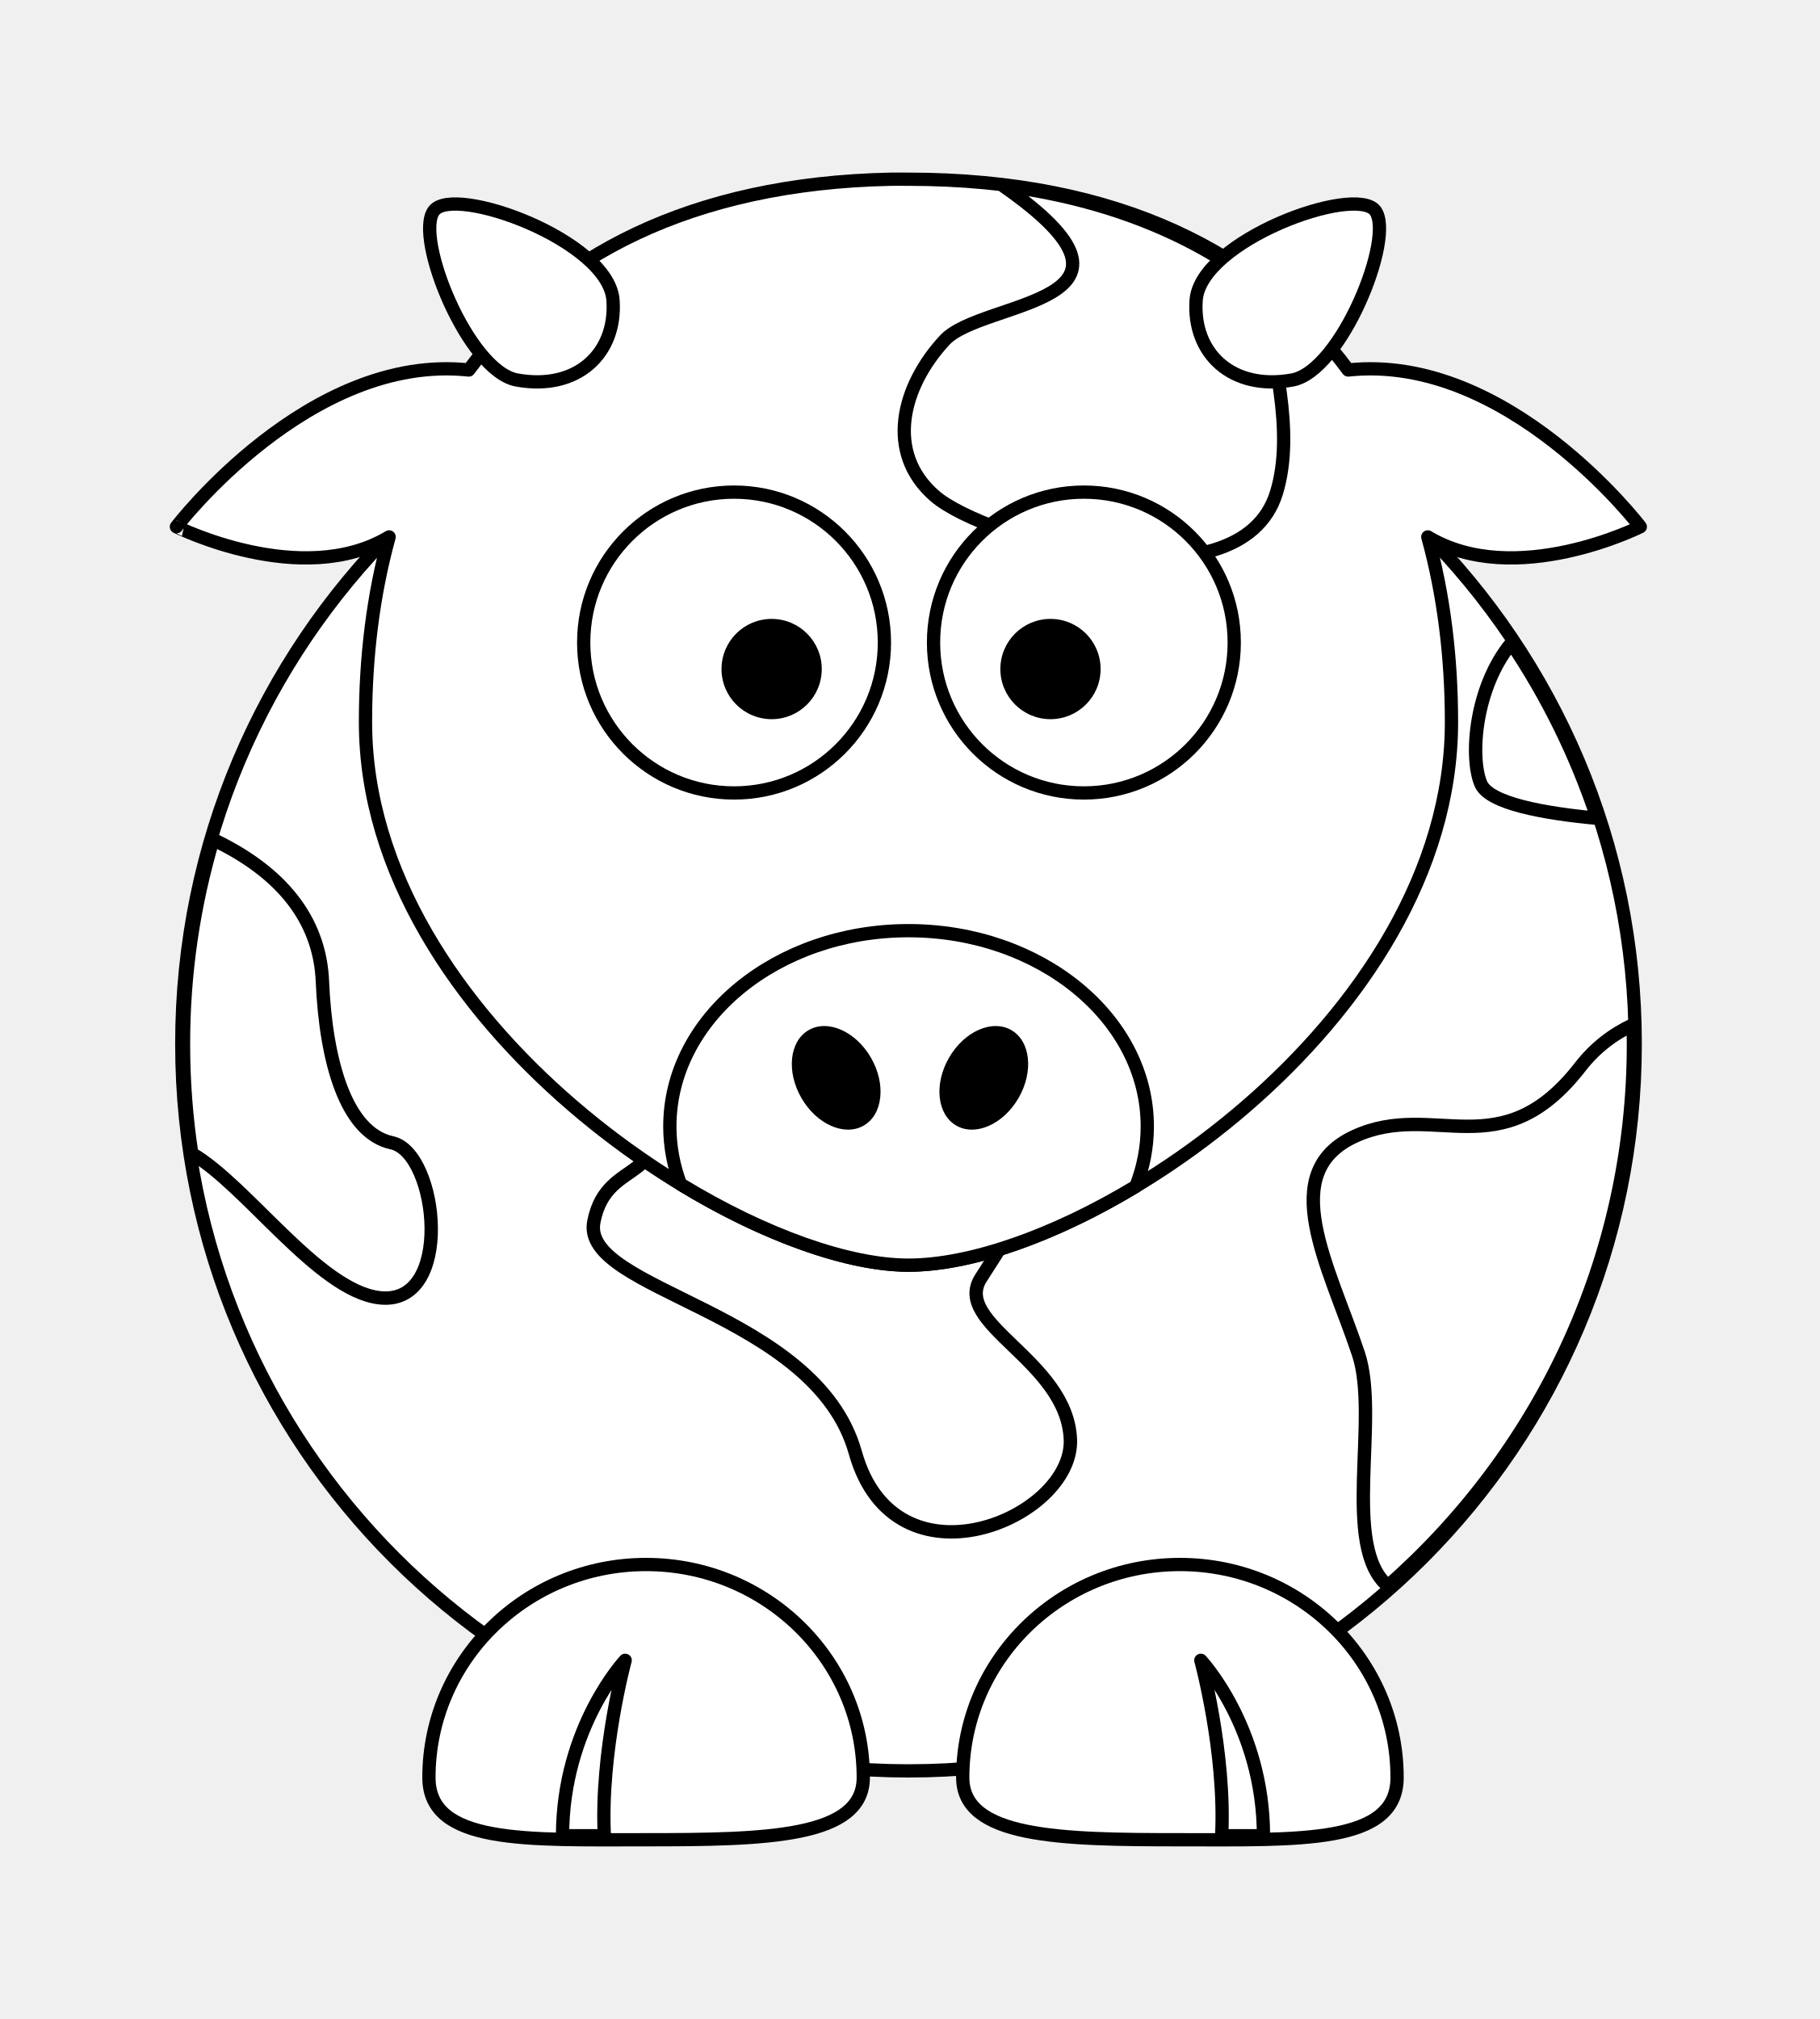
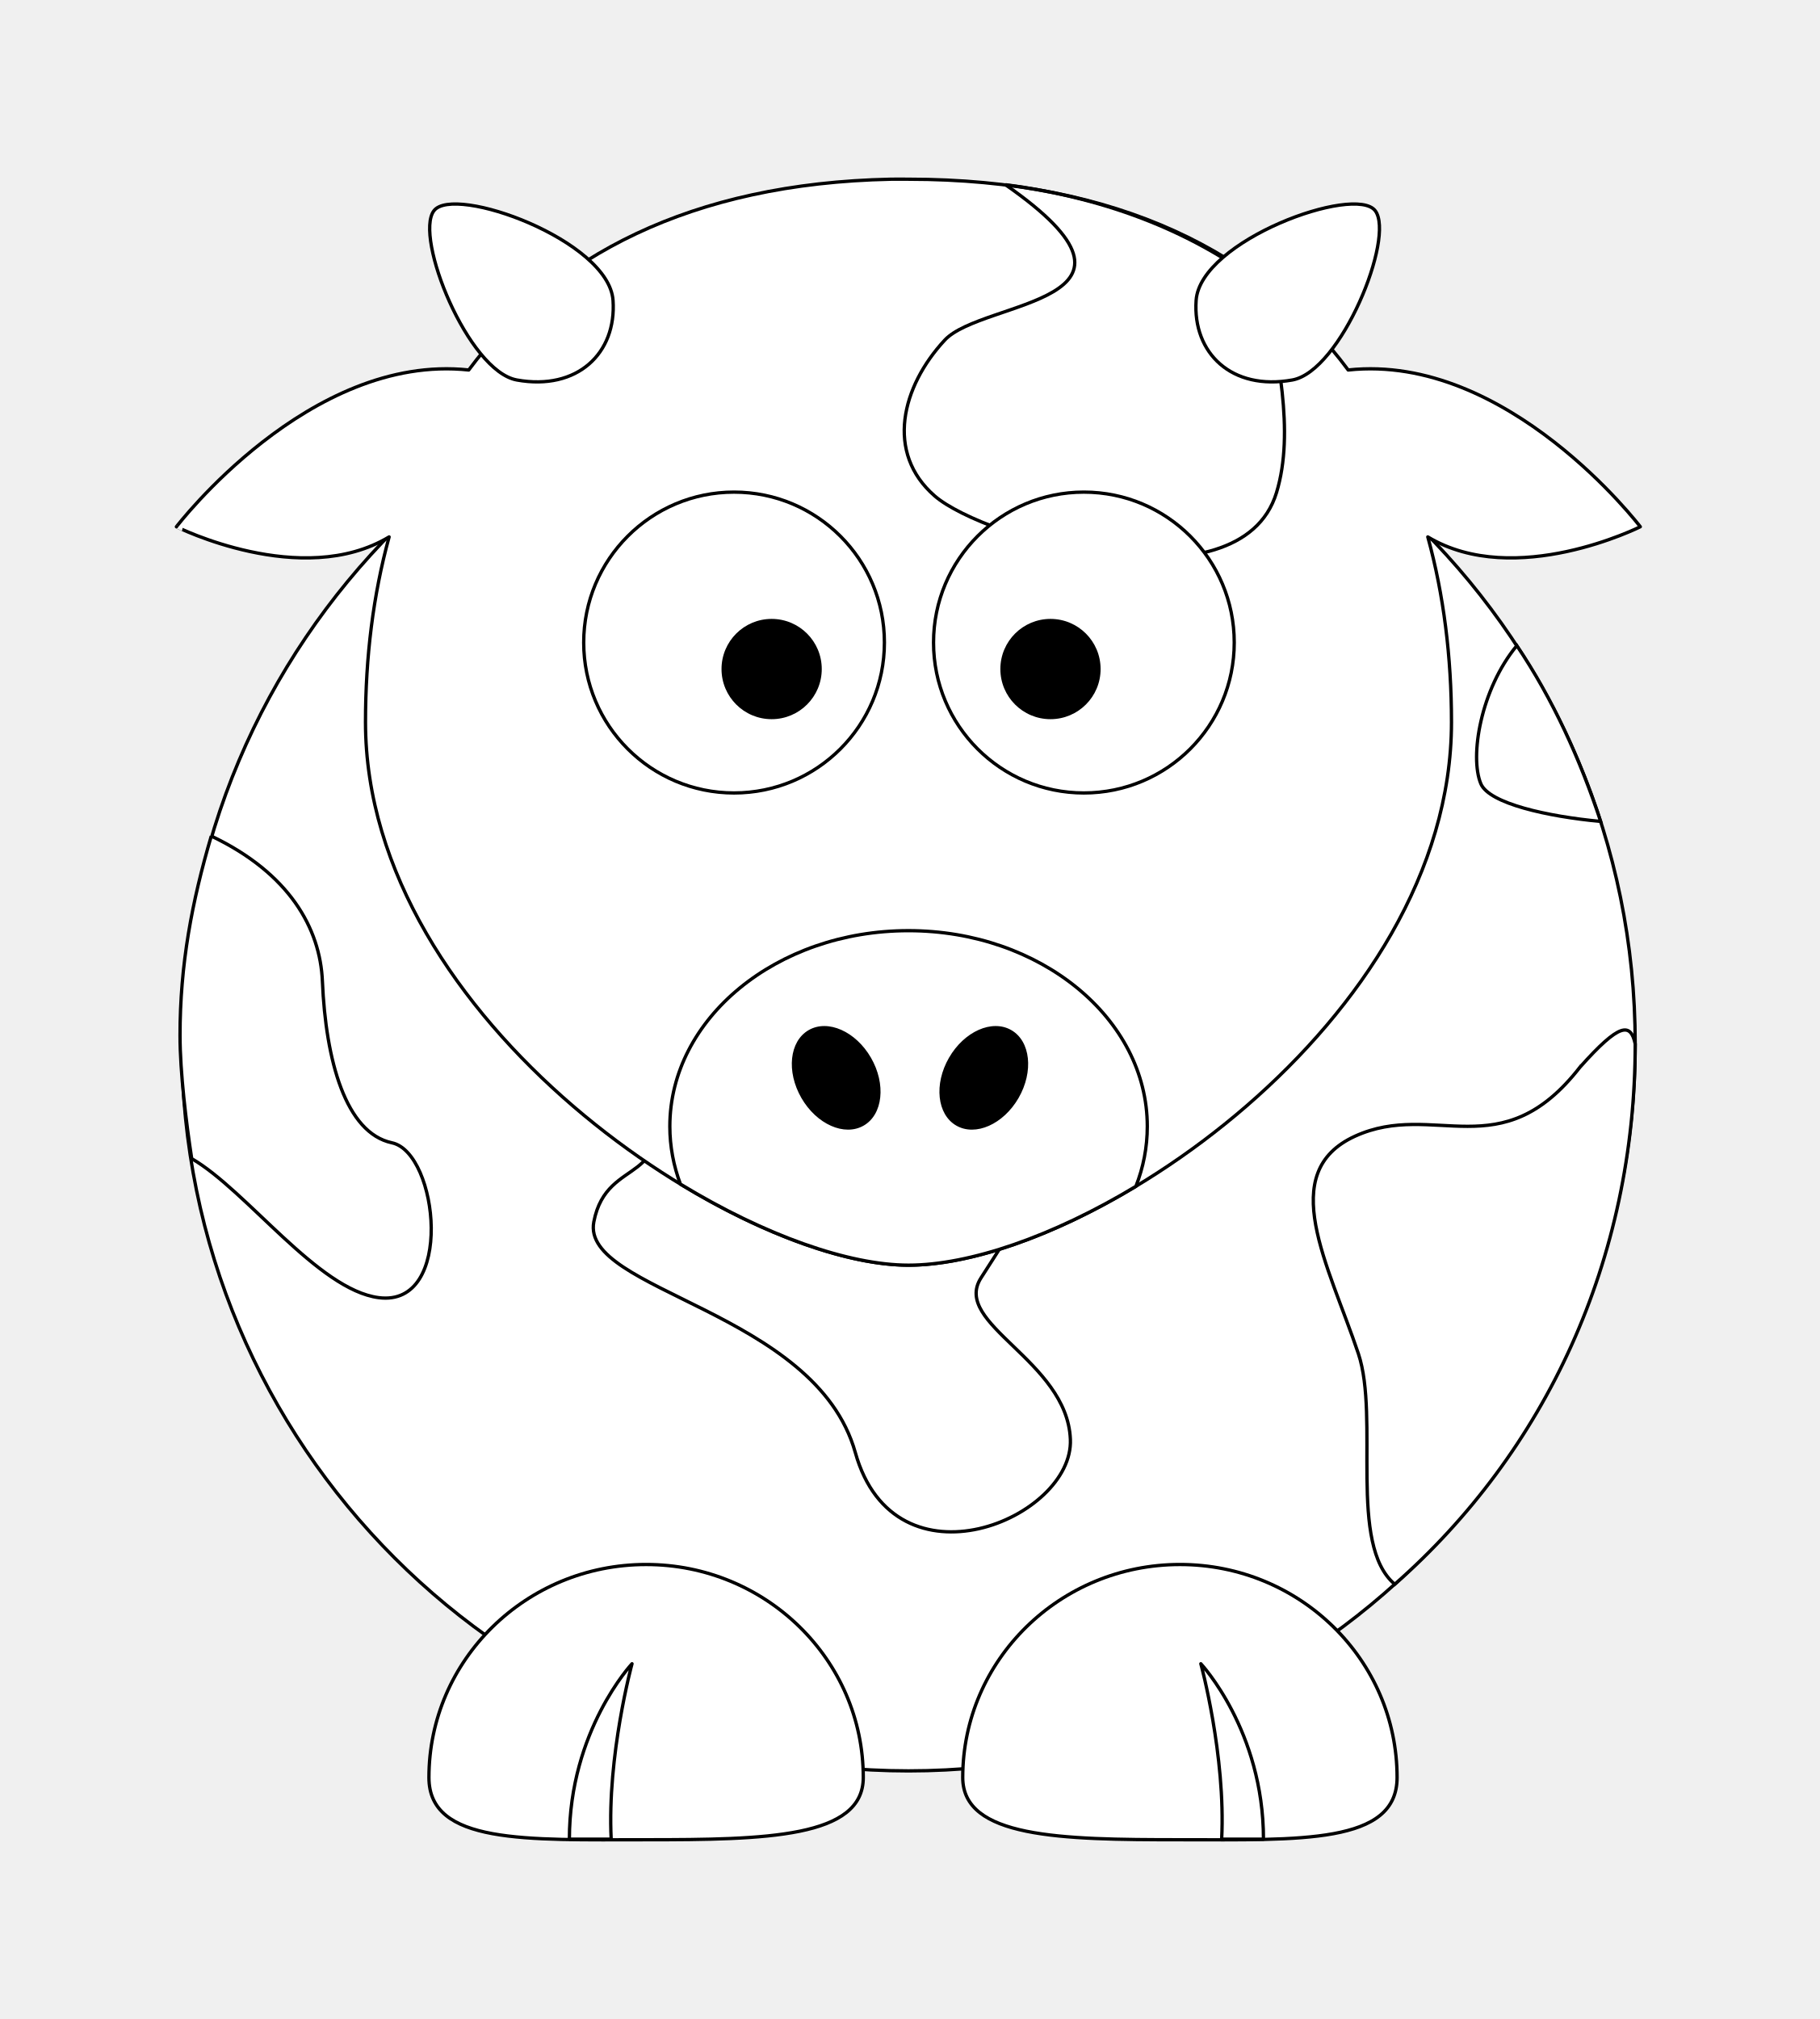
<svg xmlns="http://www.w3.org/2000/svg" id="svg2" viewBox="0 0 548.484 608.537" version="1.0" width="548.484" height="608.537">
  <defs id="defs28" />
  <g id="layer1" transform="matrix(2,0,0,2,-428.6758,-806.8116)">
-     <path id="path2383" style="fill:#ffffff;stroke:#000000;stroke-width:1.644;stroke-linecap:round;stroke-linejoin:round;stroke-miterlimit:4;stroke-dasharray:none" d="m 441.29,560.71 c 0.02,49.72 -40.29,90.04 -90.02,90.04 -49.72,0 -90.03,-40.32 -90.02,-90.04 -0.01,-49.73 40.3,-90.05 90.02,-90.05 49.73,0 90.04,40.32 90.02,90.05 z" transform="matrix(1.2168,0,0,1.2168,-76.15,-121.55)" />
-     <path id="path3173" style="fill:#ffffff;fill-opacity:1;fill-rule:evenodd;stroke:#000000;stroke-width:2.019;stroke-miterlimit:4;stroke-dasharray:none;stroke-opacity:1" d="m 442.155,500.319 c -5.464,6.597 -6.314,17.131 -4.614,21.19 1.255,3.001 9.582,4.472 17.556,5.217 -3.127,-9.437 -7.498,-18.309 -12.942,-26.407 z m -195.713,29.599 c -2.894,9.789 -4.462,20.122 -4.452,30.848 0,5.6 0.425,11.109 1.245,16.476 8.277,4.784 19.023,20.535 28.18,21.724 11.474,1.491 8.985,-21.844 2.003,-23.335 -6.992,-1.491 -9.977,-12.418 -10.483,-24.332 -0.334,-7.997 -4.735,-15.782 -16.493,-21.381 z m 214.048,27.927 c -2.955,1.37 -5.697,3.414 -7.984,6.365 -11.97,15.389 -21.947,4.965 -33.927,10.424 -11.97,5.469 -3.987,19.367 0.506,32.772 3.248,9.709 -2.641,29.025 4.452,35.007 22.706,-19.941 37.024,-49.137 37.014,-81.647 0,-0.977 -0.01,-1.944 -0.03,-2.921 -0.01,0.01 -0.03,0 -0.03,0 z m -148.662,9.346 c 4.988,15.389 -5.99,9.93 -7.984,20.354 -1.993,10.434 33.422,13.405 39.412,34.756 5.98,21.351 32.926,9.93 32.42,-1.984 -0.496,-11.914 -17.95,-17.373 -13.468,-24.332 4.493,-6.949 13.468,-21.351 13.468,-21.351 z" />
-     <path id="path3172" style="fill:#ffffff;stroke:#000000;stroke-width:2;stroke-linecap:round;stroke-linejoin:round;fill-opacity:1;stroke-miterlimit:4;stroke-dasharray:none" d="m 359.45,671.28 c 0,9.09 14.67,9.38 32.74,9.38 18.07,0 32.73,0.69 32.73,-9.38 0,-17.72 -14.66,-32.1 -32.73,-32.1 -18.07,0 -32.74,14.38 -32.74,32.1 z" />
-     <path id="path3174" style="fill:#ffffff;fill-opacity:1;fill-rule:evenodd;stroke:#000000;stroke-width:2;stroke-linejoin:round;stroke-miterlimit:4;stroke-dasharray:none" d="m 404.78,680.06 c 0,-16.37 -9.44,-26.44 -9.44,-26.44 0,0 3.77,13.85 3.14,26.44 z" />
-     <path id="path3155" style="fill:#ffffff;stroke:#000000;stroke-width:2;stroke-linecap:round;stroke-linejoin:round;stroke-miterlimit:4;stroke-dasharray:none" d="M 108.88,46.344 C 78.746,46.954 57.943,57.997 45.25,75.094 21.186,72.506 1.188,98.719 1.188,98.719 c -5e-4,0 18.891,9.451 32.062,1.531 -2.399,8.71 -3.562,18.11 -3.562,27.91 0,45.17 56.125,81.84 81.842,81.84 26.72,0 81.85,-36.67 81.85,-81.84 0,-9.8 -1.17,-19.2 -3.57,-27.91 13.17,7.92 32.03,-1.531 32.03,-1.531 0,0 -19.97,-26.205 -44.03,-23.625 -13.06,-17.595 -34.71,-28.75 -66.28,-28.75 -0.89,0 -1.78,-0.018 -2.65,0 z" transform="translate(239.74,384.07)" />
-     <path id="path3185" style="fill:none;fill-rule:evenodd;stroke:#000000;stroke-width:2;stroke-miterlimit:4;stroke-dasharray:none;stroke-opacity:1" d="m 365.49,431.38 c 25.72,17.92 -3.05,17.14 -8.75,23.28 -6.5,7 -9,17 -1.5,23.5 7.5,6.5 46,17.5 51.5,-0.5 2.83,-9.28 -0.57,-20.8 -2.35,-30.97 -10.02,-7.86 -22.9,-13.24 -38.9,-15.31 z" />
-     <path id="path3157" style="fill:#ffffff;stroke:#000000;stroke-width:7.944;stroke-linecap:round;stroke-linejoin:round;stroke-miterlimit:4;stroke-dasharray:none" d="m 441.29,560.71 c 0.02,49.72 -40.29,90.04 -90.02,90.04 -49.72,0 -90.03,-40.32 -90.02,-90.04 -0.01,-49.73 40.3,-90.05 90.02,-90.05 49.73,0 90.04,40.32 90.02,90.05 z" transform="matrix(0.25175,0,0,0.25175,236.55,359.08)" />
-     <path id="path3159" style="fill:#ffffff;stroke:#000000;stroke-width:7.944;stroke-linecap:round;stroke-linejoin:round;stroke-miterlimit:4;stroke-dasharray:none" d="m 441.29,560.71 c 0.02,49.72 -40.29,90.04 -90.02,90.04 -49.72,0 -90.03,-40.32 -90.02,-90.04 -0.01,-49.73 40.3,-90.05 90.02,-90.05 49.73,0 90.04,40.32 90.02,90.05 z" transform="matrix(0.25175,0,0,0.25175,289.28,359.08)" />
-     <path id="path3161" style="fill:#000000;stroke-width:23.833;stroke-miterlimit:4;stroke-dasharray:none" d="m 441.29,560.71 c 0.02,49.72 -40.29,90.04 -90.02,90.04 -49.72,0 -90.03,-40.32 -90.02,-90.04 -0.01,-49.73 40.3,-90.05 90.02,-90.05 49.73,0 90.04,40.32 90.02,90.05 z" transform="matrix(0.083916,0,0,0.083916,343.2,457.18)" />
-     <path id="path3163" style="fill:#000000;stroke-width:23.833;stroke-miterlimit:4;stroke-dasharray:none" d="m 441.29,560.71 c 0.02,49.72 -40.29,90.04 -90.02,90.04 -49.72,0 -90.03,-40.32 -90.02,-90.04 -0.01,-49.73 40.3,-90.05 90.02,-90.05 49.73,0 90.04,40.32 90.02,90.05 z" transform="matrix(0.083916,0,0,0.083916,301.17,457.18)" />
-     <path id="path3210" style="fill:#ffffff;stroke:#000000;stroke-width:2;stroke-linecap:round;stroke-linejoin:round;fill-opacity:1;stroke-miterlimit:4;stroke-dasharray:none" d="m 111.53,159.59 c -19.861,0 -35.968,13.22 -35.968,29.5 0,3.02 0.565,5.95 1.594,8.69 12.712,7.74 25.394,12.22 34.374,12.22 9.2,0 21.76,-4.33 34.28,-11.88 1.12,-2.84 1.72,-5.88 1.72,-9.03 0,-16.28 -16.14,-29.5 -36,-29.5 z" transform="translate(239.74,384.07)" />
-     <path id="path3329" style="fill:#ffffff;stroke:#000000;stroke-width:2;stroke-linecap:round;stroke-linejoin:round;fill-opacity:1;stroke-miterlimit:4;stroke-dasharray:none" d="m 344.46,671.28 c 0,9.09 -14.67,9.38 -32.74,9.38 -18.07,0 -32.73,0.69 -32.73,-9.38 0,-17.72 14.66,-32.1 32.73,-32.1 18.07,0 32.74,14.38 32.74,32.1 z" />
-     <path id="path3331" style="fill:#ffffff;fill-opacity:1;fill-rule:evenodd;stroke:#000000;stroke-width:2;stroke-linejoin:round;stroke-miterlimit:4;stroke-dasharray:none" d="m 299.13,680.06 c 0,-16.37 9.44,-26.44 9.44,-26.44 0,0 -3.77,13.85 -3.14,26.44 z" />
-     <path id="path2398" style="fill:#000000;stroke-width:2;stroke-miterlimit:4;stroke-dasharray:none" d="m 367.87,568.87 c -2.29,3.97 -6.5,5.84 -9.4,4.16 -2.89,-1.67 -3.38,-6.25 -1.09,-10.22 2.29,-3.97 6.5,-5.84 9.4,-4.16 2.89,1.67 3.38,6.24 1.09,10.22 z" />
-     <path id="path2412" style="fill:#000000;stroke-width:2;stroke-miterlimit:4;stroke-dasharray:none" d="m 335.13,568.87 c 2.29,3.97 6.5,5.84 9.4,4.16 2.89,-1.67 3.38,-6.25 1.09,-10.22 -2.29,-3.97 -6.5,-5.84 -9.4,-4.16 -2.89,1.67 -3.38,6.24 -1.09,10.22 z" />
-     <path id="path2399" style="fill:#ffffff;fill-rule:evenodd;stroke:#000000;stroke-width:2;fill-opacity:1;stroke-miterlimit:4;stroke-dasharray:none" d="m 292.24,460.67 c -7.34,-1.33 -15.5,-21.5 -12.5,-25.5 3,-4 26.37,4.46 27,13.5 0.55,7.97 -5.39,13.65 -14.5,12 z" />
-     <path id="path3171" style="fill:#ffffff;fill-rule:evenodd;stroke:#000000;stroke-width:2;fill-opacity:1;stroke-miterlimit:4;stroke-dasharray:none" d="m 409.13,460.67 c 7.34,-1.33 15.5,-21.5 12.5,-25.5 -3,-4 -26.37,4.46 -27,13.5 -0.55,7.97 5.39,13.65 14.5,12 z" />
+     <path id="path2383" style="fill:#ffffff;stroke:#000000;stroke-width:0.411;stroke-linecap:round;stroke-linejoin:round;stroke-miterlimit:4;stroke-dasharray:none" d="m 441.29,560.71 c 0.02,49.72 -40.29,90.04 -90.02,90.04 -49.72,0 -90.03,-40.32 -90.02,-90.04 -0.01,-49.73 40.3,-90.05 90.02,-90.05 49.73,0 90.04,40.32 90.02,90.05 z" transform="matrix(1.2168,0,0,1.2168,-76.15,-121.55)" />
+     <path id="path3173" style="fill:#ffffff;fill-opacity:1;fill-rule:evenodd;stroke:#000000;stroke-width:0.5;stroke-miterlimit:4;stroke-dasharray:none;stroke-opacity:1" d="m 442.97,500.702 c -5.464,6.597 -7.129,16.748 -5.429,20.807 1.255,3.001 10.091,4.946 18.064,5.691 -3.127,-9.437 -7.191,-18.4 -12.635,-26.498 z m -196.786,28.7 c -2.894,9.789 -4.72,19.349 -4.71,30.074 0,5.6 0.941,13.171 1.76,18.539 8.277,4.784 19.023,19.762 28.18,20.95 11.474,1.491 8.985,-21.844 2.003,-23.335 -6.992,-1.491 -9.977,-12.418 -10.483,-24.332 -0.334,-7.997 -4.993,-16.297 -16.751,-21.897 z m 206.322,34.808 c -11.97,15.389 -21.947,4.965 -33.927,10.424 -11.97,5.469 -3.987,19.367 0.506,32.772 3.248,9.709 -1.61,28.767 5.484,34.75 22.706,-19.941 36.254,-48.924 36.244,-81.434 -0.691,-3.216 -2.32,-3.217 -8.306,3.489 z m -140.678,2.981 c 4.988,15.389 -5.99,9.93 -7.984,20.354 -1.993,10.434 33.422,13.405 39.412,34.756 5.98,21.351 32.926,9.93 32.42,-1.984 -0.496,-11.914 -17.95,-17.373 -13.468,-24.332 4.493,-6.949 13.468,-21.351 13.468,-21.351 z" />
+     <path id="path3172" style="fill:#ffffff;stroke:#000000;stroke-width:0.5;stroke-linecap:round;stroke-linejoin:round;fill-opacity:1;stroke-miterlimit:4;stroke-dasharray:none" d="m 359.45,671.28 c 0,9.09 14.67,9.38 32.74,9.38 18.07,0 32.73,0.69 32.73,-9.38 0,-17.72 -14.66,-32.1 -32.73,-32.1 -18.07,0 -32.74,14.38 -32.74,32.1 z" />
+     <path id="path3174" style="fill:#ffffff;fill-opacity:1;fill-rule:evenodd;stroke:#000000;stroke-width:0.5;stroke-linejoin:round;stroke-miterlimit:4;stroke-dasharray:none" d="m 404.78,680.576 c 0,-16.37 -9.44,-26.44 -9.44,-26.44 0,0 3.77,13.85 3.14,26.44 z" />
+     <path id="path3155" style="fill:#ffffff;stroke:#000000;stroke-width:0.5;stroke-linecap:round;stroke-linejoin:round;stroke-miterlimit:4;stroke-dasharray:none" d="M 108.88,46.344 C 78.746,46.954 57.943,57.997 45.25,75.094 21.186,72.506 1.188,98.719 1.188,98.719 c -5e-4,0 18.891,9.451 32.062,1.531 -2.399,8.71 -3.562,18.11 -3.562,27.91 0,45.17 56.125,81.84 81.842,81.84 26.72,0 81.85,-36.67 81.85,-81.84 0,-9.8 -1.17,-19.2 -3.57,-27.91 13.17,7.92 32.03,-1.531 32.03,-1.531 0,0 -19.97,-26.205 -44.03,-23.625 -13.06,-17.595 -34.71,-28.75 -66.28,-28.75 -0.89,0 -1.78,-0.018 -2.65,0 z" transform="translate(239.74,384.07)" />
+     <path id="path3185" style="fill:none;fill-rule:evenodd;stroke:#000000;stroke-width:0.5;stroke-miterlimit:4;stroke-dasharray:none;stroke-opacity:1" d="m 365.894,431.245 c 25.72,17.92 -3.454,17.275 -9.154,23.415 -6.5,7 -9,17 -1.5,23.5 7.5,6.5 46,17.5 51.5,-0.5 2.83,-9.28 0.036,-20.8 -1.744,-30.97 -10.02,-7.86 -23.102,-13.375 -39.102,-15.445 z" />
+     <path id="path3157" style="fill:#ffffff;stroke:#000000;stroke-width:1.986;stroke-linecap:round;stroke-linejoin:round;stroke-miterlimit:4;stroke-dasharray:none" d="m 441.29,560.71 c 0.02,49.72 -40.29,90.04 -90.02,90.04 -49.72,0 -90.03,-40.32 -90.02,-90.04 -0.01,-49.73 40.3,-90.05 90.02,-90.05 49.73,0 90.04,40.32 90.02,90.05 z" transform="matrix(0.25175,0,0,0.25175,236.55,359.08)" />
+     <path id="path3159" style="fill:#ffffff;stroke:#000000;stroke-width:1.986;stroke-linecap:round;stroke-linejoin:round;stroke-miterlimit:4;stroke-dasharray:none" d="m 441.29,560.71 c 0.02,49.72 -40.29,90.04 -90.02,90.04 -49.72,0 -90.03,-40.32 -90.02,-90.04 -0.01,-49.73 40.3,-90.05 90.02,-90.05 49.73,0 90.04,40.32 90.02,90.05 z" transform="matrix(0.25175,0,0,0.25175,289.28,359.08)" />
+     <path id="path3161" style="fill:#000000;stroke-width:5.958;stroke-miterlimit:4;stroke-dasharray:none" d="m 441.29,560.71 c 0.02,49.72 -40.29,90.04 -90.02,90.04 -49.72,0 -90.03,-40.32 -90.02,-90.04 -0.01,-49.73 40.3,-90.05 90.02,-90.05 49.73,0 90.04,40.32 90.02,90.05 z" transform="matrix(0.083916,0,0,0.083916,343.2,457.18)" />
+     <path id="path3163" style="fill:#000000;stroke-width:5.958;stroke-miterlimit:4;stroke-dasharray:none" d="m 441.29,560.71 c 0.02,49.72 -40.29,90.04 -90.02,90.04 -49.72,0 -90.03,-40.32 -90.02,-90.04 -0.01,-49.73 40.3,-90.05 90.02,-90.05 49.73,0 90.04,40.32 90.02,90.05 z" transform="matrix(0.083916,0,0,0.083916,301.17,457.18)" />
+     <path id="path3210" style="fill:#ffffff;stroke:#000000;stroke-width:0.5;stroke-linecap:round;stroke-linejoin:round;fill-opacity:1;stroke-miterlimit:4;stroke-dasharray:none" d="m 111.53,159.59 c -19.861,0 -35.968,13.22 -35.968,29.5 0,3.02 0.565,5.95 1.594,8.69 12.712,7.74 25.394,12.22 34.374,12.22 9.2,0 21.76,-4.33 34.28,-11.88 1.12,-2.84 1.72,-5.88 1.72,-9.03 0,-16.28 -16.14,-29.5 -36,-29.5 z" transform="translate(239.74,384.07)" />
+     <path id="path3329" style="fill:#ffffff;stroke:#000000;stroke-width:0.5;stroke-linecap:round;stroke-linejoin:round;fill-opacity:1;stroke-miterlimit:4;stroke-dasharray:none" d="m 344.46,671.28 c 0,9.09 -14.67,9.38 -32.74,9.38 -18.07,0 -32.73,0.69 -32.73,-9.38 0,-17.72 14.66,-32.1 32.73,-32.1 18.07,0 32.74,14.38 32.74,32.1 z" />
+     <path id="path3331" style="fill:#ffffff;fill-opacity:1;fill-rule:evenodd;stroke:#000000;stroke-width:0.5;stroke-linejoin:round;stroke-miterlimit:4;stroke-dasharray:none" d="m 300.161,680.576 c 0,-16.37 9.44,-26.44 9.44,-26.44 0,0 -3.77,13.85 -3.14,26.44 z" />
+     <path id="path2398" style="fill:#000000;stroke-width:0.5;stroke-miterlimit:4;stroke-dasharray:none" d="m 367.87,568.87 c -2.29,3.97 -6.5,5.84 -9.4,4.16 -2.89,-1.67 -3.38,-6.25 -1.09,-10.22 2.29,-3.97 6.5,-5.84 9.4,-4.16 2.89,1.67 3.38,6.24 1.09,10.22 z" />
+     <path id="path2412" style="fill:#000000;stroke-width:0.5;stroke-miterlimit:4;stroke-dasharray:none" d="m 335.13,568.87 c 2.29,3.97 6.5,5.84 9.4,4.16 2.89,-1.67 3.38,-6.25 1.09,-10.22 -2.29,-3.97 -6.5,-5.84 -9.4,-4.16 -2.89,1.67 -3.38,6.24 -1.09,10.22 z" />
+     <path id="path2399" style="fill:#ffffff;fill-rule:evenodd;stroke:#000000;stroke-width:0.5;fill-opacity:1;stroke-miterlimit:4;stroke-dasharray:none" d="m 292.24,460.67 c -7.34,-1.33 -15.5,-21.5 -12.5,-25.5 3,-4 26.37,4.46 27,13.5 0.55,7.97 -5.39,13.65 -14.5,12 z" />
+     <path id="path3171" style="fill:#ffffff;fill-rule:evenodd;stroke:#000000;stroke-width:0.5;fill-opacity:1;stroke-miterlimit:4;stroke-dasharray:none" d="m 409.13,460.67 c 7.34,-1.33 15.5,-21.5 12.5,-25.5 -3,-4 -26.37,4.46 -27,13.5 -0.55,7.97 5.39,13.65 14.5,12 z" />
  </g>
</svg>
